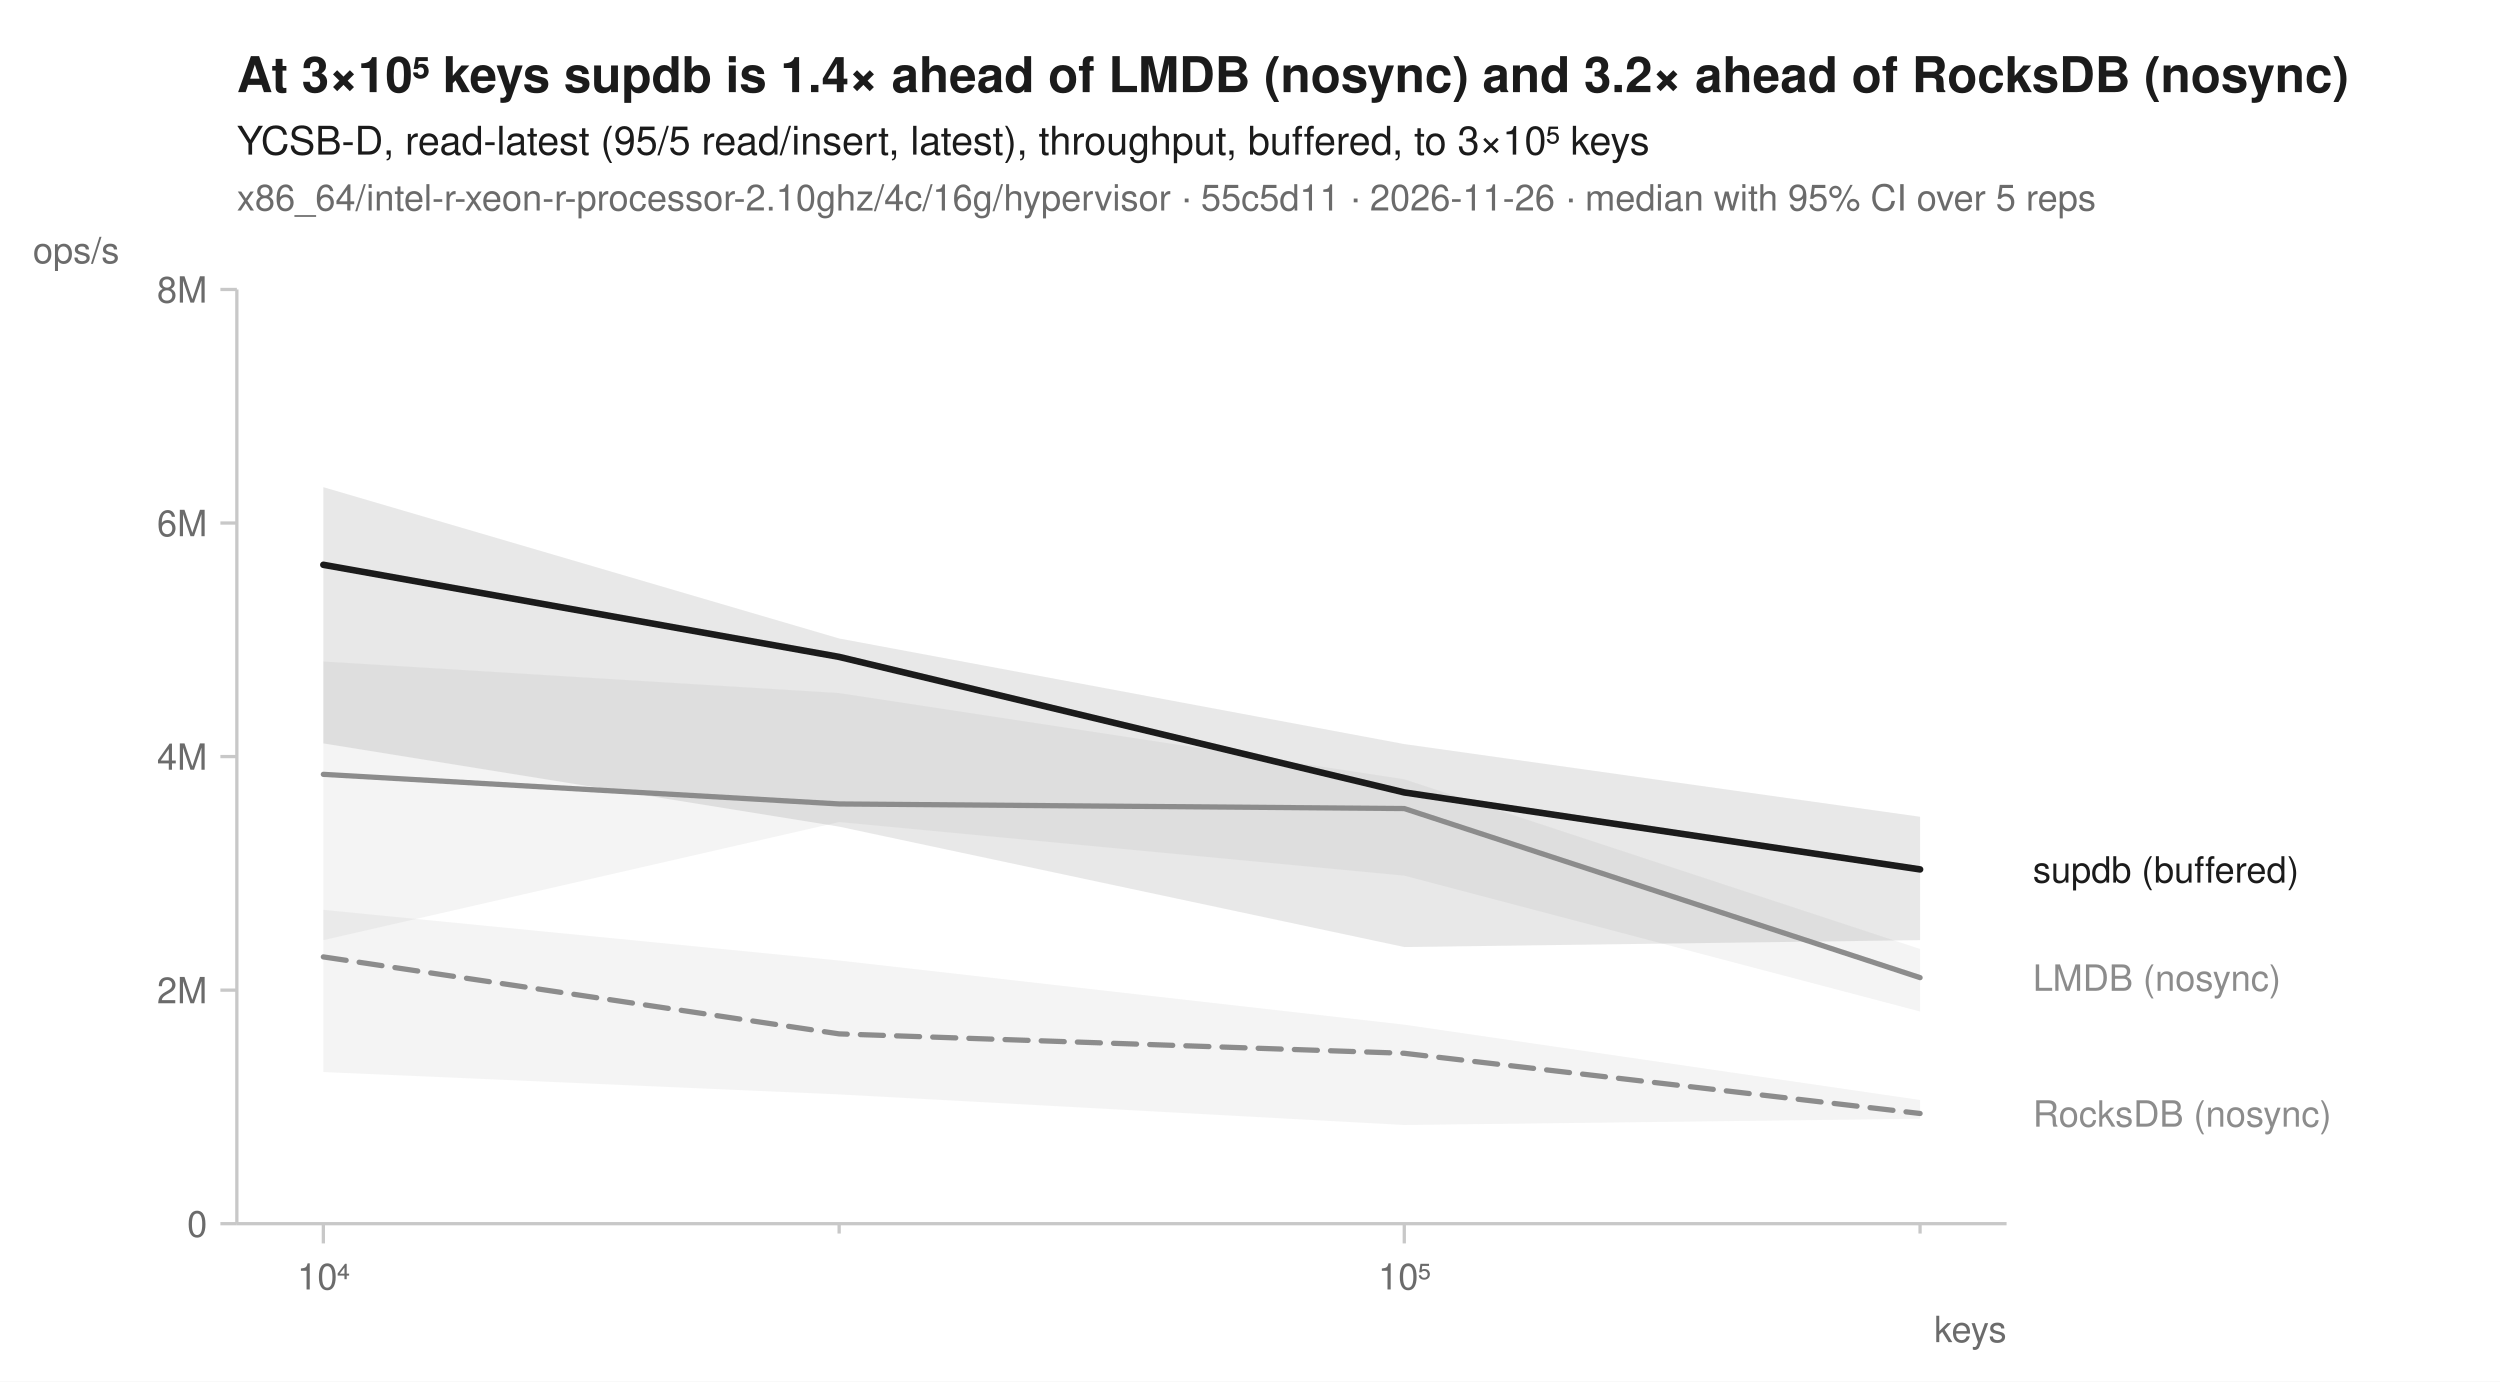
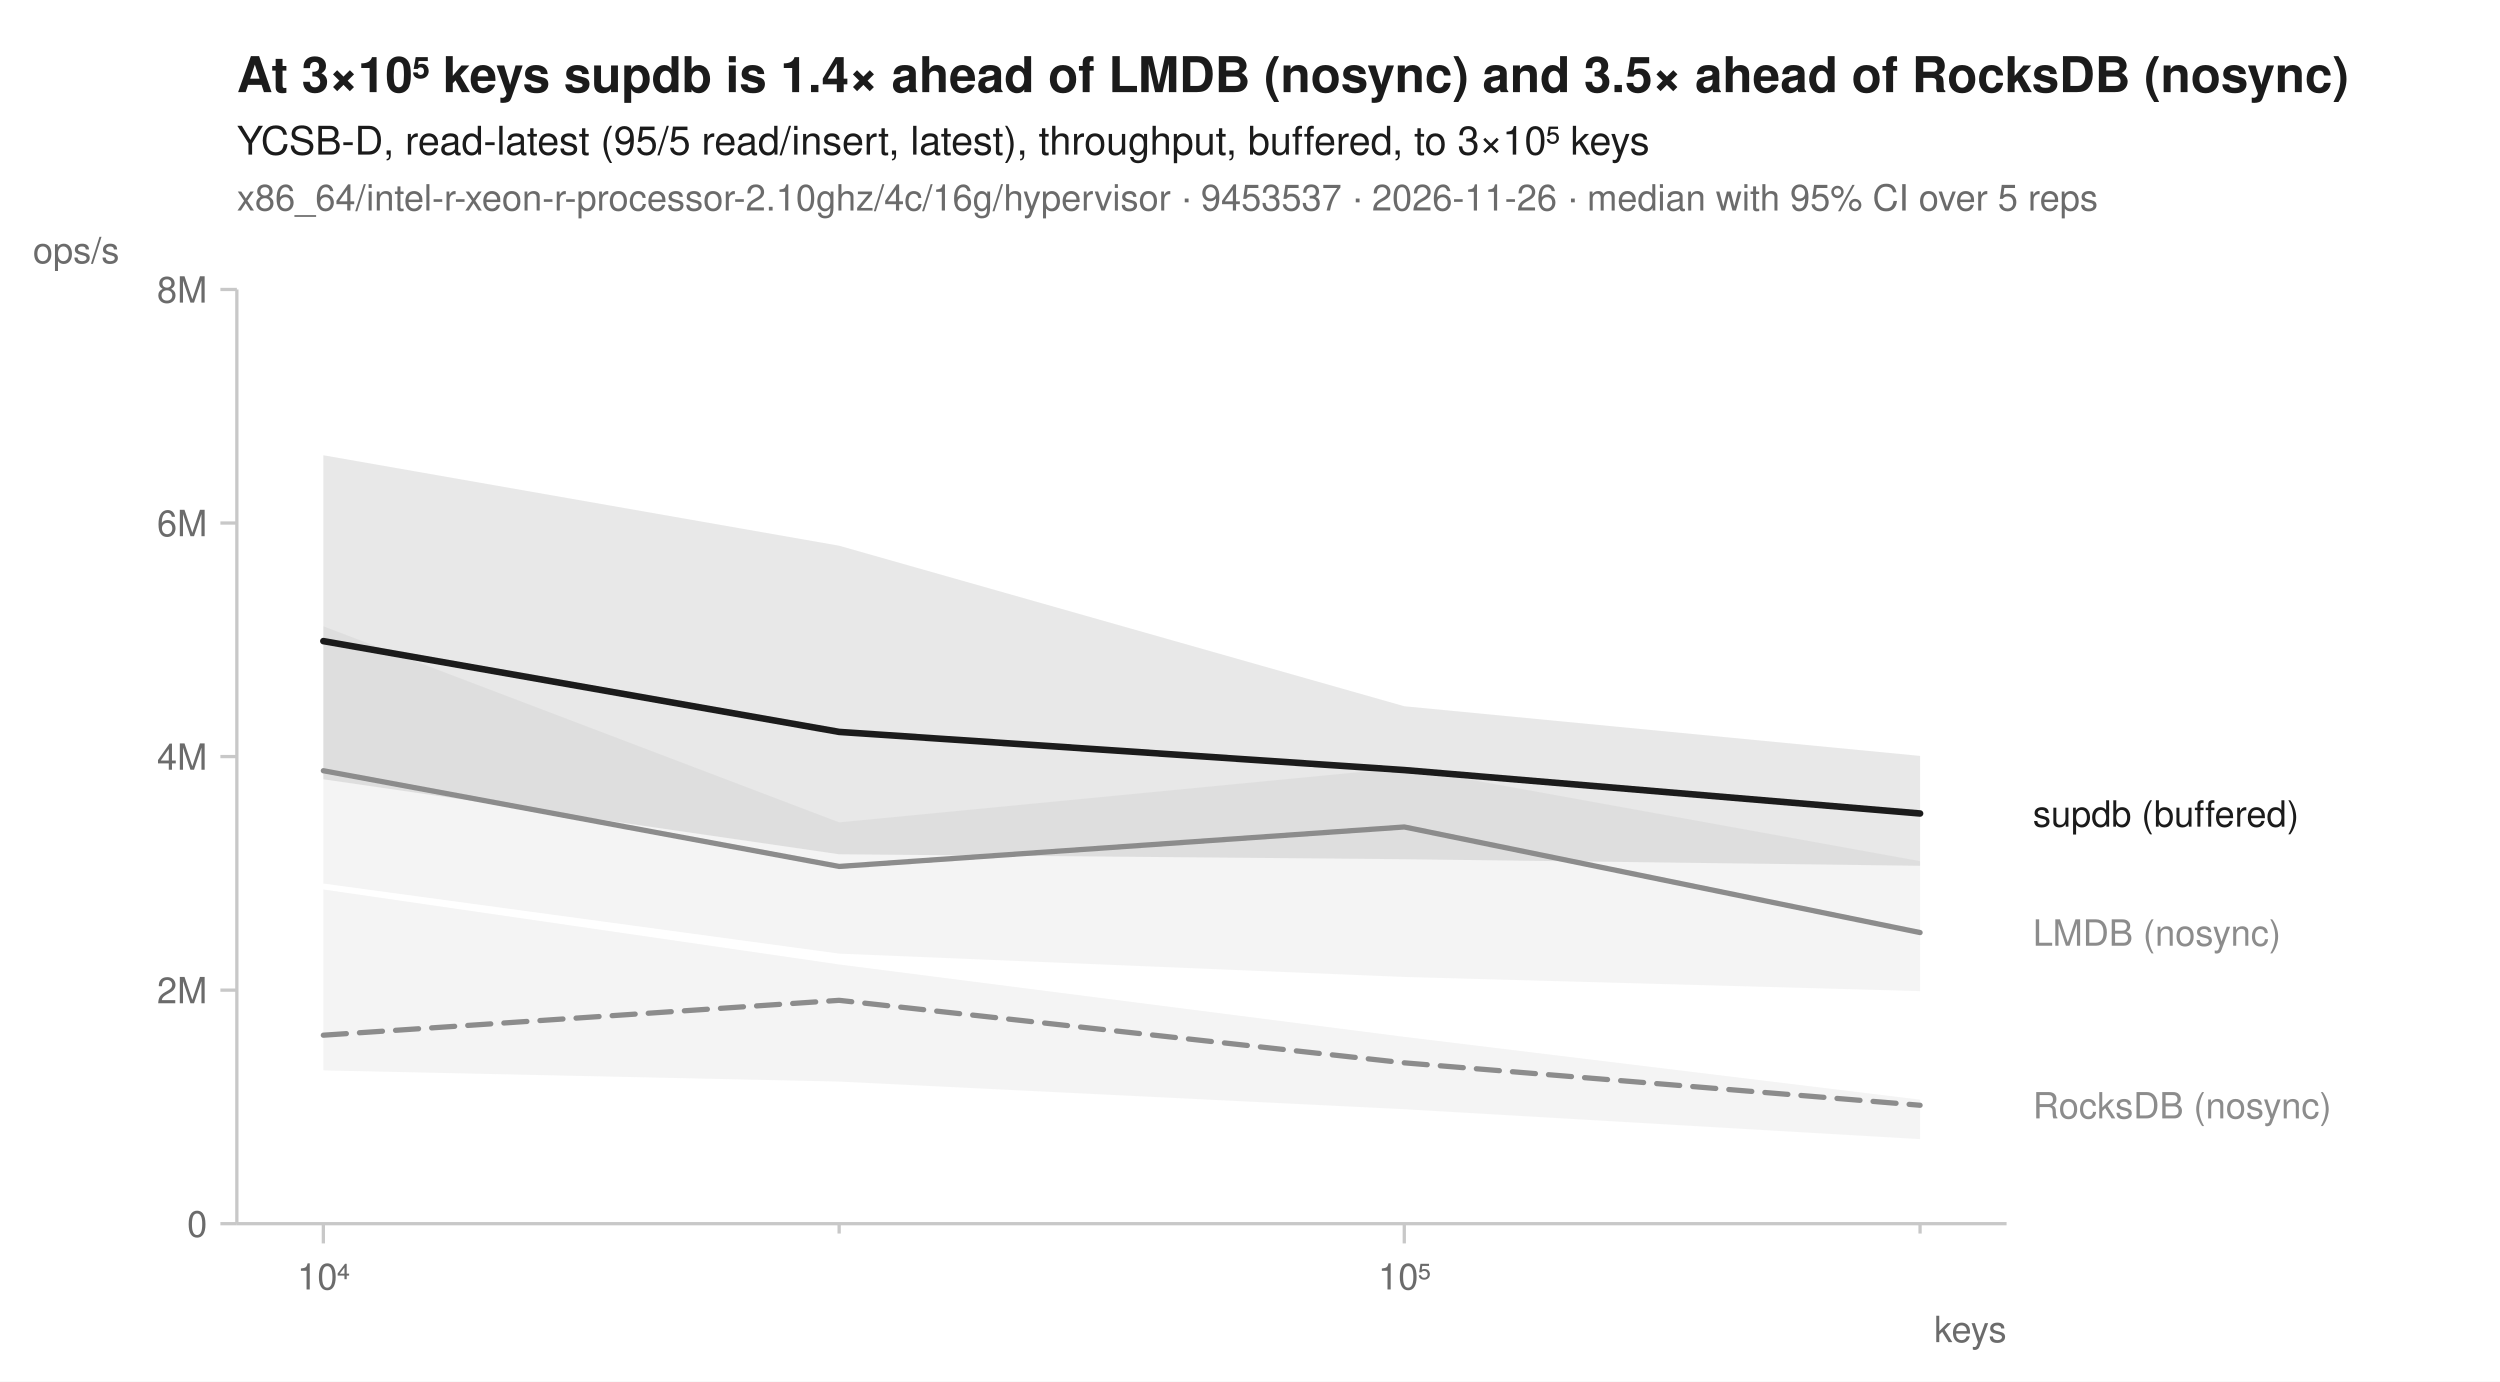
<svg xmlns="http://www.w3.org/2000/svg" width="760" height="420" viewBox="0 0 760 420" font-family="-apple-system, BlinkMacSystemFont, 'Segoe UI', Helvetica, Arial, sans-serif" fill="#1b1b1b">
  <rect width="760" height="420" fill="white" />
-   <text x="72" y="28" font-size="15" font-weight="600">At 3×10⁵ keys supdb is 1.4× ahead of LMDB (nosync) and 3.2× ahead of RocksDB (nosync)</text>
+   <text x="72" y="28" font-size="15" font-weight="600">At 3×10⁵ keys supdb is 1.4× ahead of LMDB (nosync) and 3.5× ahead of RocksDB (nosync)</text>
  <text x="72" y="47" font-size="12">YCSB-D, read-latest (95/5 read/insert, latest), throughput, buffered, to 3×10⁵ keys</text>
-   <text x="72" y="64" font-size="11" fill="#6b6b6b">x86_64/intel-r-xeon-r-processor-2.10ghz/4c/16g/hypervisor · 55c5d11 · 2026-11-26 · median with 95% CI over 5 reps</text>
+   <text x="72" y="64" font-size="11" fill="#6b6b6b">x86_64/intel-r-xeon-r-processor-2.10ghz/4c/16g/hypervisor · 9453537 · 2026-11-26 · median with 95% CI over 5 reps</text>
  <line x1="72" y1="372" x2="610" y2="372" stroke="#c8c8c8" stroke-width="1" />
  <line x1="72" y1="88" x2="72" y2="372" stroke="#c8c8c8" stroke-width="1" />
  <line x1="98.3" y1="372" x2="98.3" y2="378" stroke="#c8c8c8" stroke-width="1" />
  <text x="98.3" y="392" font-size="11" text-anchor="middle" fill="#6b6b6b">10⁴</text>
  <line x1="255.1" y1="372" x2="255.1" y2="375" stroke="#c8c8c8" stroke-width="1" />
  <line x1="426.9" y1="372" x2="426.9" y2="378" stroke="#c8c8c8" stroke-width="1" />
  <text x="426.9" y="392" font-size="11" text-anchor="middle" fill="#6b6b6b">10⁵</text>
  <line x1="583.7" y1="372" x2="583.7" y2="375" stroke="#c8c8c8" stroke-width="1" />
  <text x="610" y="408" font-size="11" text-anchor="end" fill="#6b6b6b">keys</text>
  <line x1="67" y1="372.0" x2="72" y2="372.0" stroke="#c8c8c8" stroke-width="1" />
  <text x="63" y="376.0" font-size="11" text-anchor="end" fill="#6b6b6b">0</text>
  <line x1="67" y1="301.0" x2="72" y2="301.0" stroke="#c8c8c8" stroke-width="1" />
  <text x="63" y="305.0" font-size="11" text-anchor="end" fill="#6b6b6b">2M</text>
  <line x1="67" y1="230.0" x2="72" y2="230.0" stroke="#c8c8c8" stroke-width="1" />
  <text x="63" y="234.0" font-size="11" text-anchor="end" fill="#6b6b6b">4M</text>
  <line x1="67" y1="159.0" x2="72" y2="159.0" stroke="#c8c8c8" stroke-width="1" />
  <text x="63" y="163.0" font-size="11" text-anchor="end" fill="#6b6b6b">6M</text>
  <line x1="67" y1="88.0" x2="72" y2="88.0" stroke="#c8c8c8" stroke-width="1" />
  <text x="63" y="92.0" font-size="11" text-anchor="end" fill="#6b6b6b">8M</text>
  <text x="10" y="80" font-size="11" text-anchor="start" fill="#6b6b6b">ops/s</text>
-   <path d="M98.3,276.6 L255.1,292.0 L426.9,311.5 L583.7,334.4 L583.7,340.1 L426.9,342.0 L255.1,332.7 L98.3,325.9 Z" fill="#8c8c8c" fill-opacity="0.10" />
-   <path d="M98.3,201.1 L255.1,210.7 L426.9,236.9 L583.7,288.5 L583.7,307.5 L426.9,266.2 L255.1,249.9 L98.3,285.8 Z" fill="#8c8c8c" fill-opacity="0.10" />
-   <path d="M98.3,148.1 L255.1,194.1 L426.9,226.2 L583.7,248.3 L583.7,285.8 L426.9,287.9 L255.1,251.3 L98.3,226.0 Z" fill="#1b1b1b" fill-opacity="0.10" />
-   <path d="M98.3,290.9 L255.1,314.3 L426.9,320.2 L583.7,338.5 " fill="none" stroke="#8c8c8c" stroke-width="1.6" stroke-linejoin="round" stroke-linecap="round" stroke-dasharray="7,4" />
-   <path d="M98.3,235.4 L255.1,244.4 L426.9,245.8 L583.7,297.2 " fill="none" stroke="#8c8c8c" stroke-width="1.6" stroke-linejoin="round" stroke-linecap="round" />
-   <path d="M98.3,171.7 L255.1,199.7 L426.9,240.9 L583.7,264.3 " fill="none" stroke="#1b1b1b" stroke-width="2" stroke-linejoin="round" stroke-linecap="round" />
-   <text x="618.0" y="268.3" font-size="11" fill="#1b1b1b">supdb (buffered)</text>
-   <text x="618.0" y="301.2" font-size="11" fill="#8c8c8c">LMDB (nosync)</text>
-   <text x="618.0" y="342.5" font-size="11" fill="#8c8c8c">RocksDB (nosync)</text>
+   <path d="M98.3,270.4 L255.1,293.2 L426.9,315.2 L583.7,334.3 L583.7,346.3 L426.9,337.2 L255.1,328.8 L98.3,325.4 Z" fill="#8c8c8c" fill-opacity="0.10" />
+   <path d="M98.3,190.4 L255.1,250.0 L426.9,233.4 L583.7,261.8 L583.7,301.3 L426.9,297.0 L255.1,289.9 L98.3,268.6 Z" fill="#8c8c8c" fill-opacity="0.10" />
+   <path d="M98.3,138.4 L255.1,165.9 L426.9,214.7 L583.7,229.8 L583.7,263.2 L426.9,261.2 L255.1,259.7 L98.3,236.9 Z" fill="#1b1b1b" fill-opacity="0.10" />
+   <path d="M98.3,314.7 L255.1,304.1 L426.9,323.1 L583.7,336.0 " fill="none" stroke="#8c8c8c" stroke-width="1.6" stroke-linejoin="round" stroke-linecap="round" stroke-dasharray="7,4" />
+   <path d="M98.3,234.3 L255.1,263.4 L426.9,251.4 L583.7,283.5 " fill="none" stroke="#8c8c8c" stroke-width="1.6" stroke-linejoin="round" stroke-linecap="round" />
+   <path d="M98.3,194.9 L255.1,222.5 L426.9,234.1 L583.7,247.3 " fill="none" stroke="#1b1b1b" stroke-width="2" stroke-linejoin="round" stroke-linecap="round" />
+   <text x="618.0" y="251.3" font-size="11" fill="#1b1b1b">supdb (buffered)</text>
+   <text x="618.0" y="287.5" font-size="11" fill="#8c8c8c">LMDB (nosync)</text>
+   <text x="618.0" y="340.0" font-size="11" fill="#8c8c8c">RocksDB (nosync)</text>
</svg>
